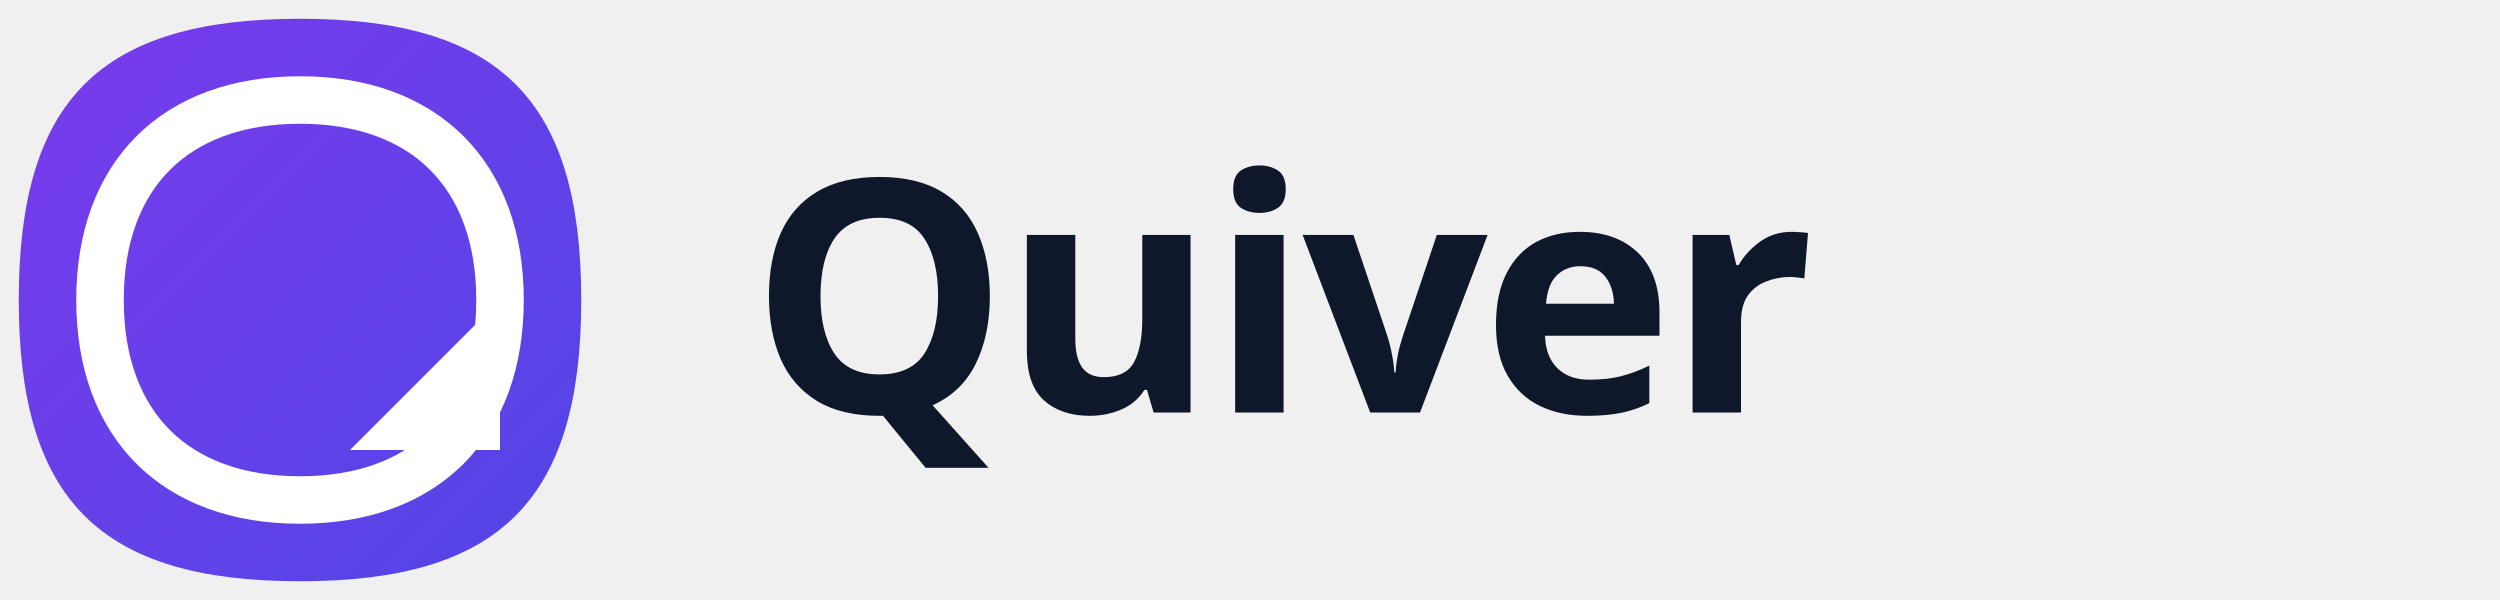
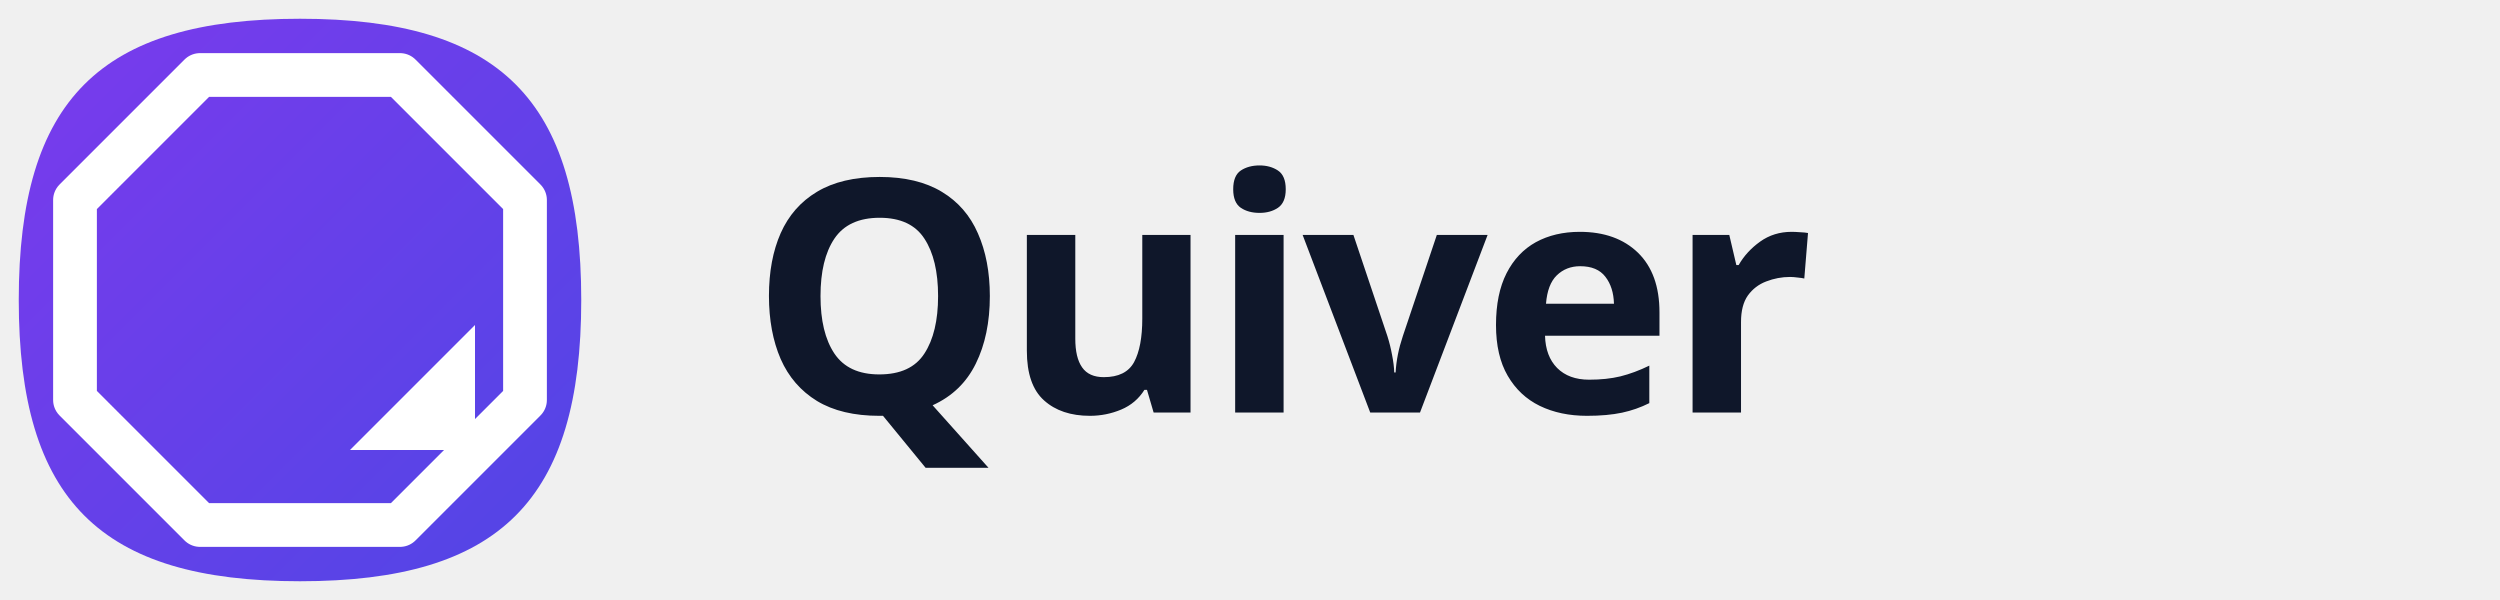
<svg xmlns="http://www.w3.org/2000/svg" viewBox="0 0 200 48" fill="none" aria-label="Quiver">
  <defs>
    <linearGradient id="quiver-grad-l" x1="0" y1="0" x2="48" y2="48" gradientUnits="userSpaceOnUse">
      <stop offset="0%" stop-color="#7C3AED" />
      <stop offset="100%" stop-color="#4F46E5" />
    </linearGradient>
  </defs>
  <g>
    <path d="M 24 1.5 C 8 1.5 1.5 8 1.5 24 C 1.5 40 8 46.5 24 46.5 C 40 46.5 46.5 40 46.5 24 C 46.5 8 40 1.5 24 1.5 Z" fill="url(#quiver-grad-l)" />
-     <path d="M 24 8 C 14 8 8 14 8 24 C 8 34 14 40 24 40 C 34 40 40 34 40 24 C 40 14 34 8 24 8 Z" stroke="white" stroke-width="3.8" fill="none" />
-     <path d="M 28 36 L 40 36 L 40 24 Z" fill="white" />
+     <path d="M 16 6 L 32 6 L 42 16 L 42 32 L 32 42 L 16 42 L 6 32 L 6 16 Z" stroke="white" stroke-width="3.5" fill="none" stroke-linejoin="round" />
+     <path d="M 28 36 L 38 36 L 38 26 Z" fill="white" />
  </g>
  <text x="60" y="33" font-family="Sora, system-ui, sans-serif" font-size="26" font-weight="700" fill="#0F172A" letter-spacing="-0.5">Quiver</text>
</svg>
